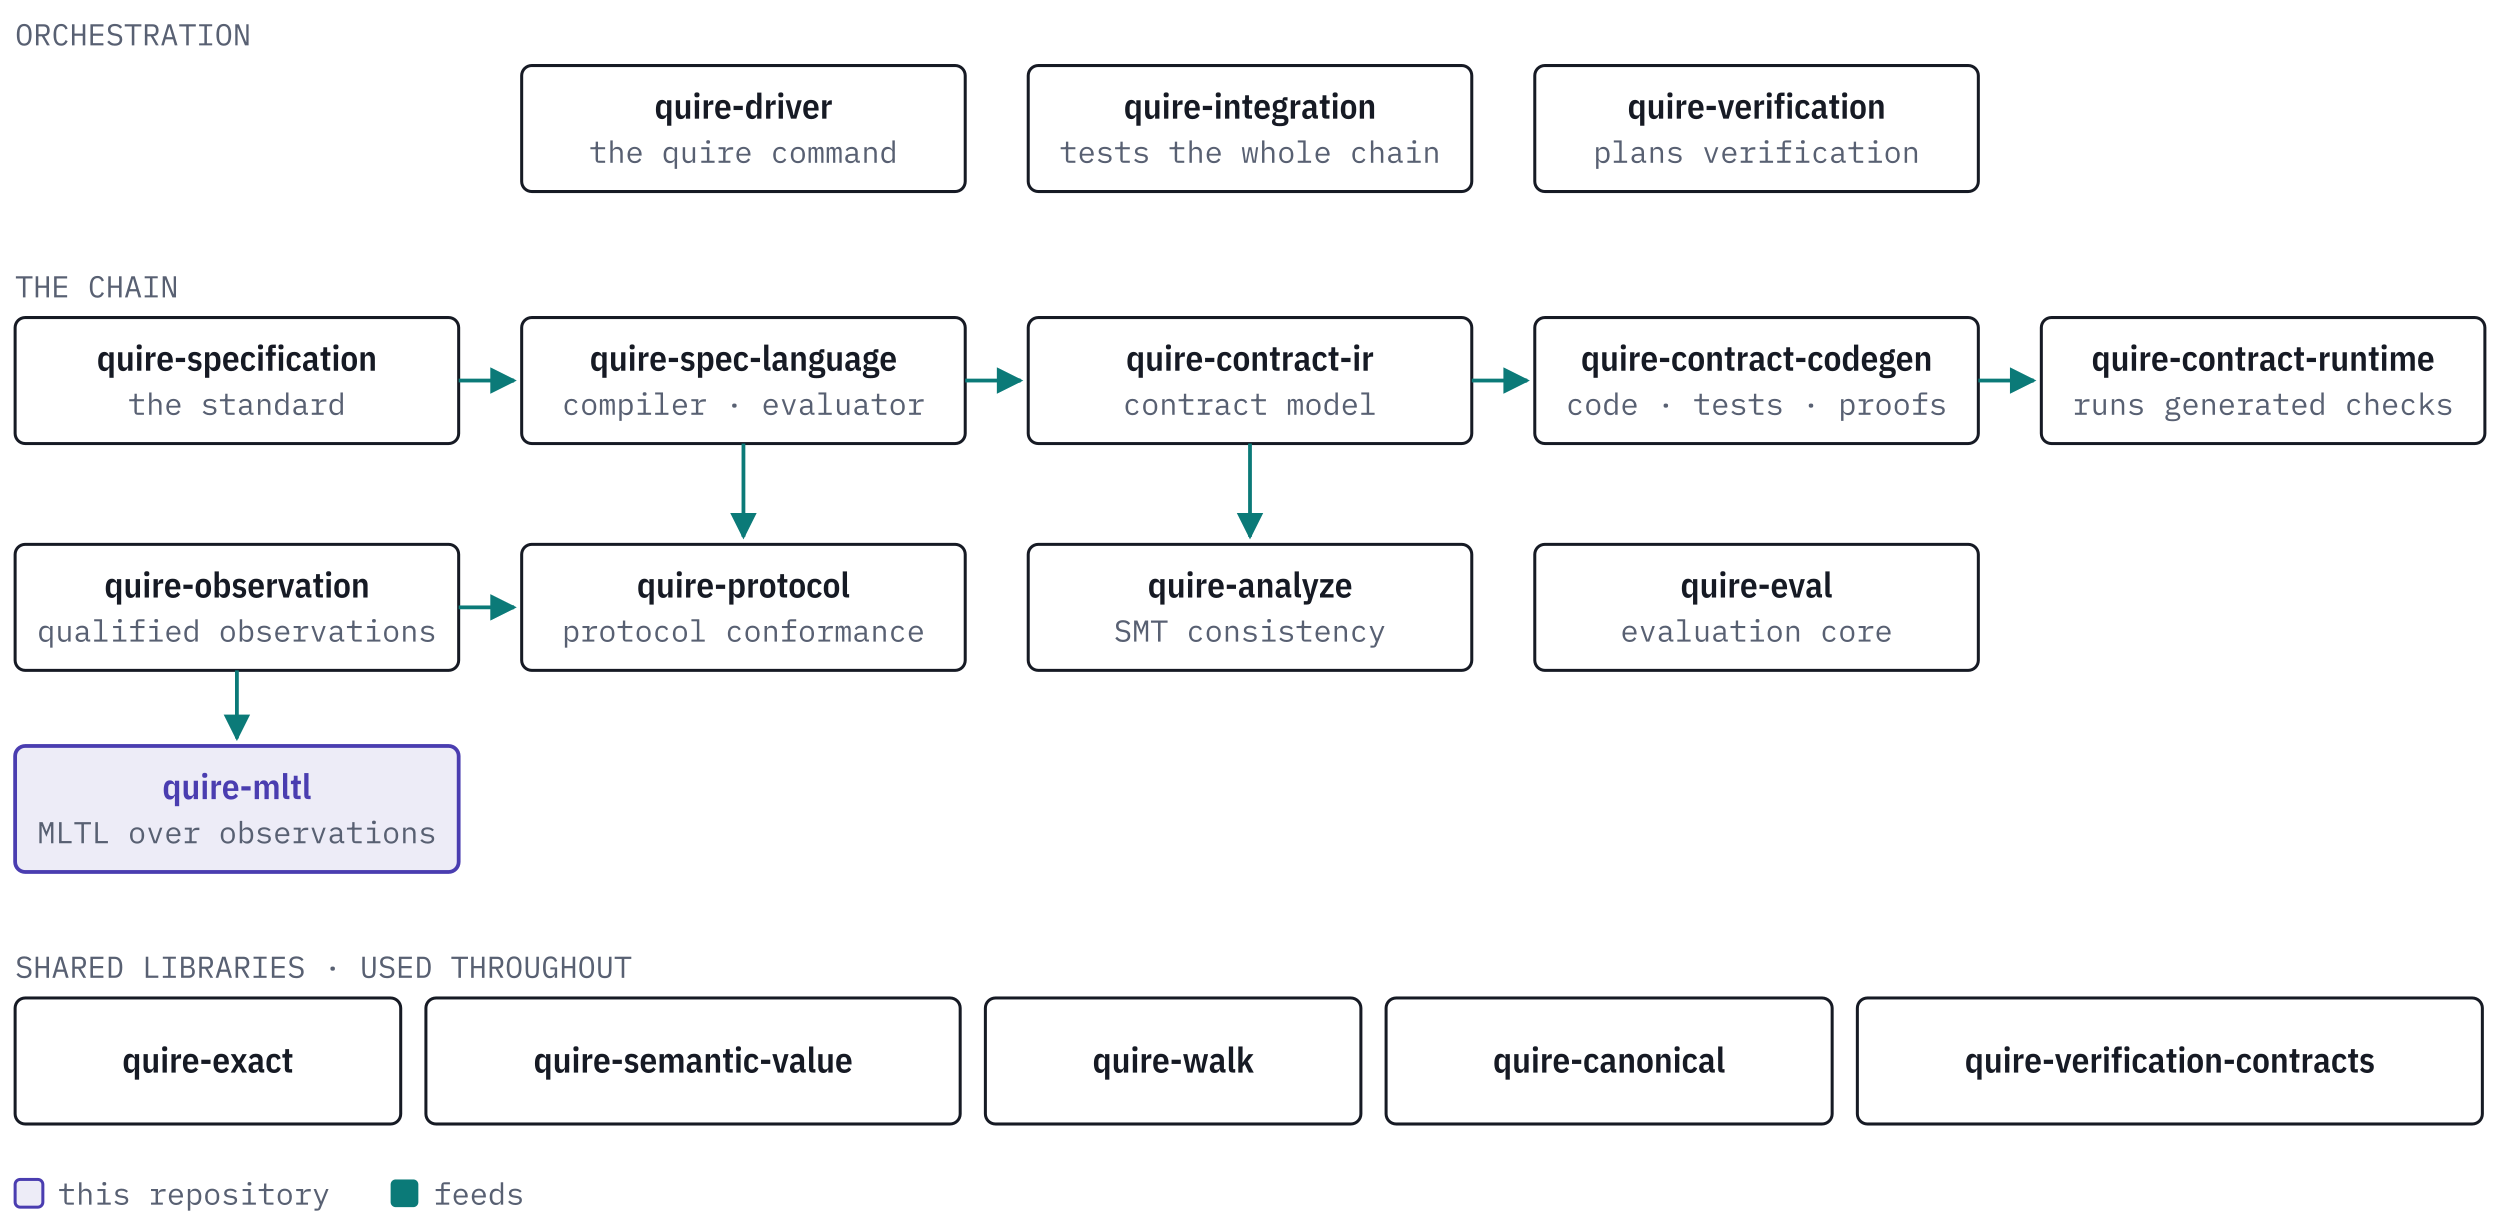
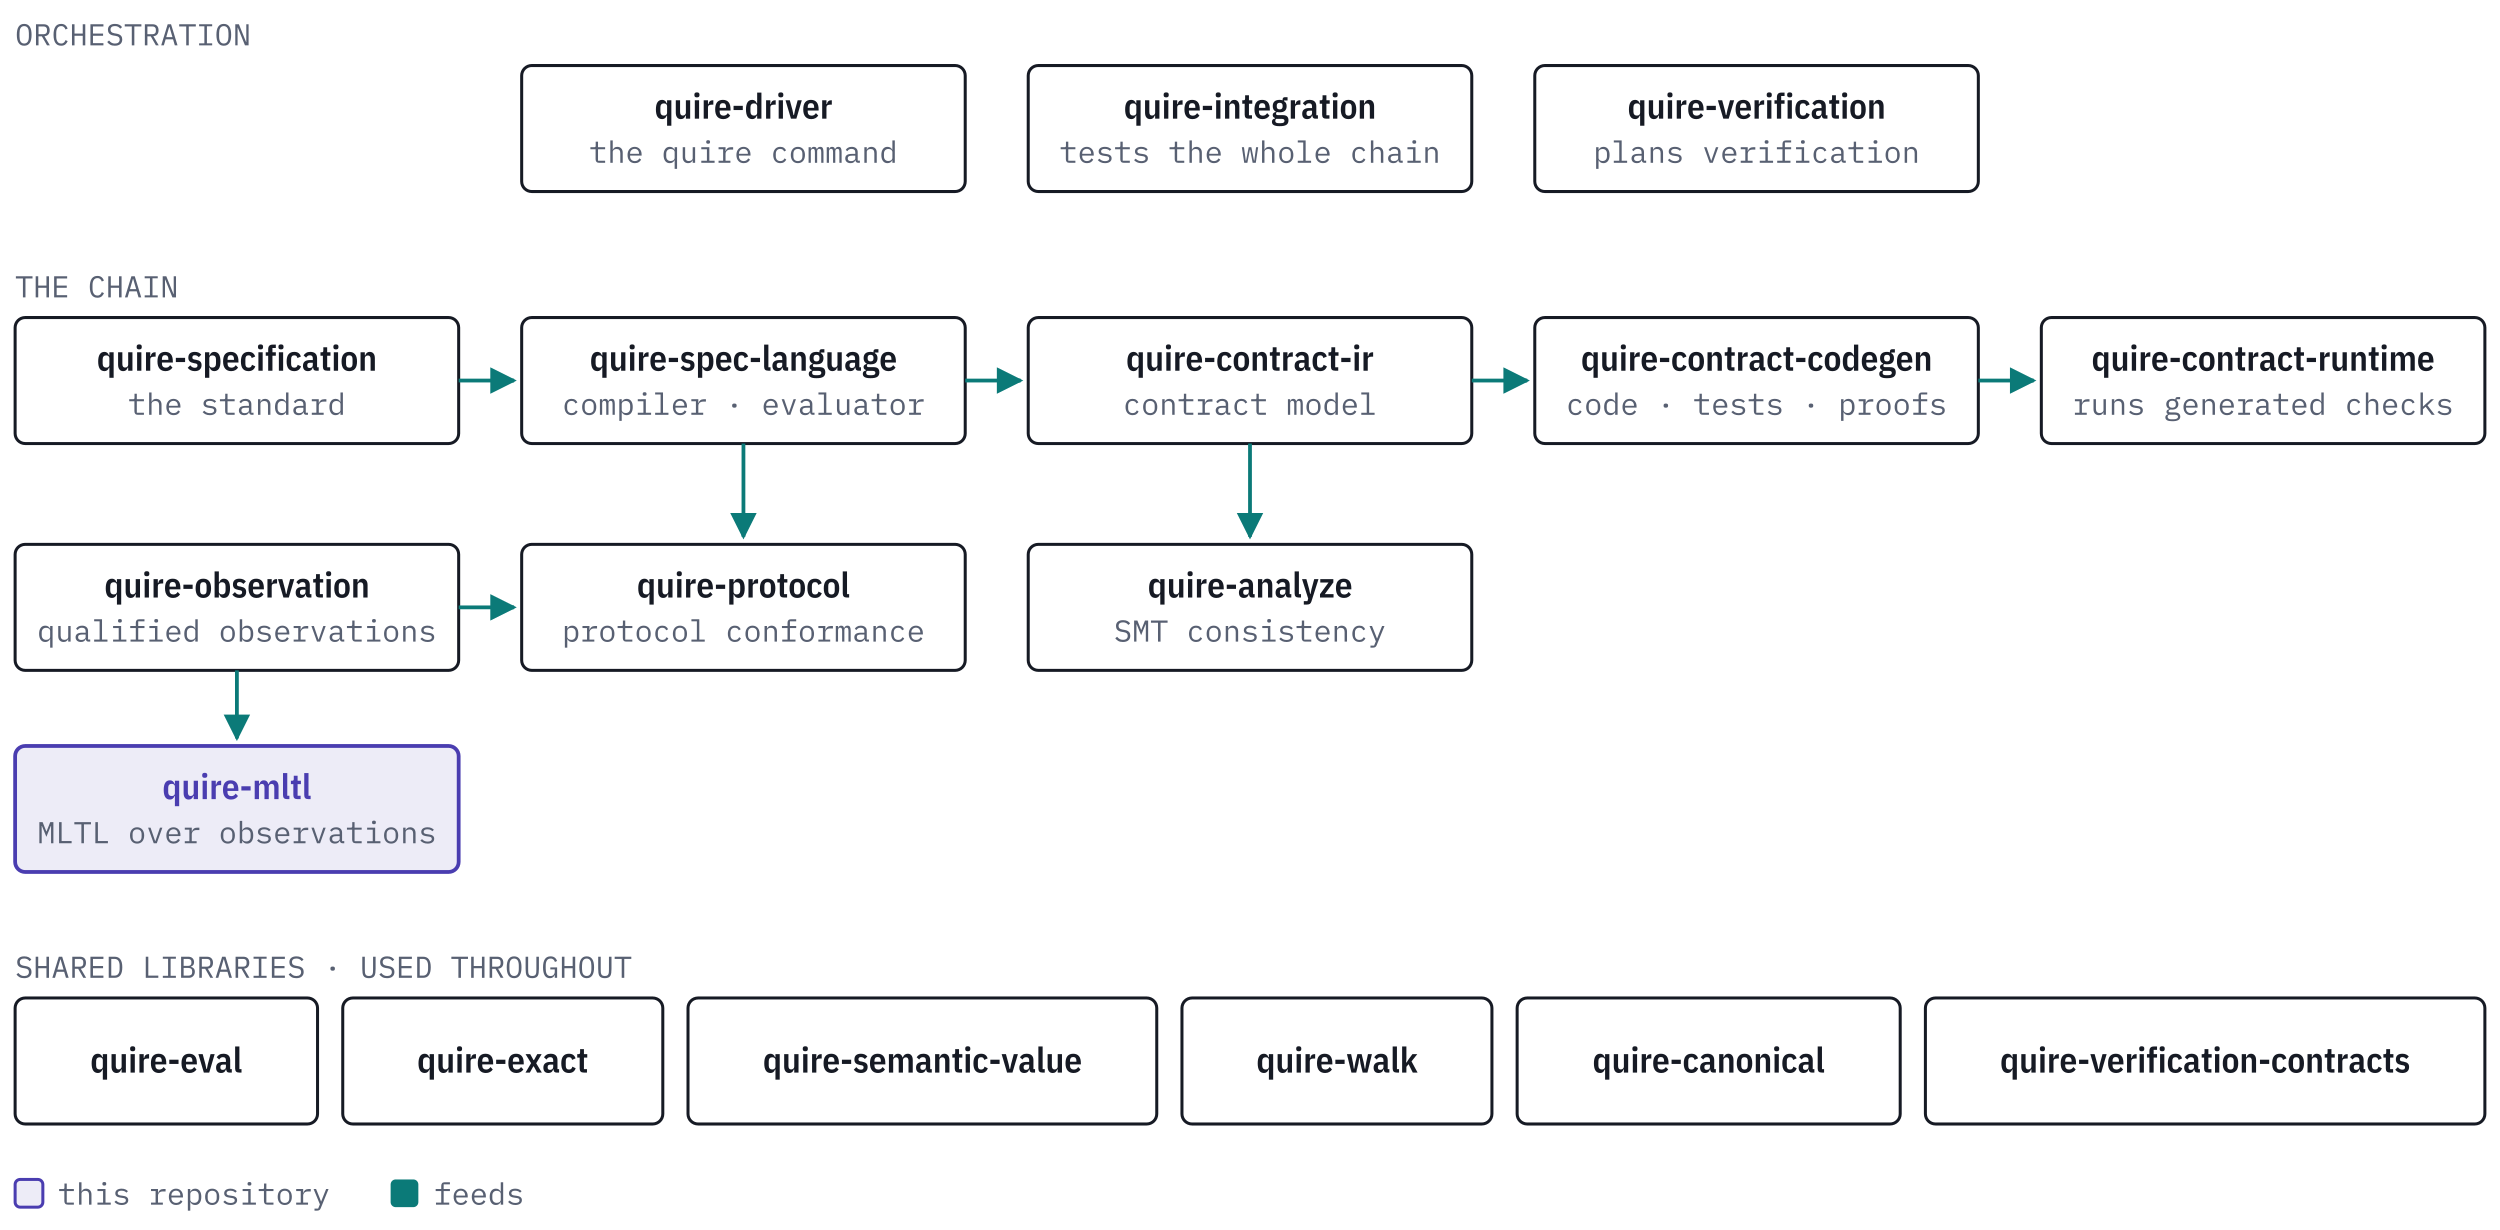
- <svg xmlns="http://www.w3.org/2000/svg" width="992" height="488" viewBox="-6 -6 992 488" role="img" aria-label="The Quire repositories. The main chain runs from the standard, quire-specification, to the compiler, quire-spec-language, then quire-contract-ir, quire-contract-codegen and quire-contract-runtime. quire-spec-language also feeds quire-protocol, and quire-contract-ir feeds quire-analyze. quire-observation feeds quire-protocol and quire-mltl. Above the chain, quire-driver runs it, quire-integration tests it and quire-verification plans verification. Below it, shared libraries used throughout: quire-exact, quire-semantic-value, quire-walk, quire-canonical and quire-verification-contracts.">
+ <svg xmlns="http://www.w3.org/2000/svg" width="992" height="488" viewBox="-6 -6 992 488" role="img" aria-label="The Quire repositories. The main chain runs from the standard, quire-specification, to the compiler, quire-spec-language, then quire-contract-ir, quire-contract-codegen and quire-contract-runtime. quire-spec-language also feeds quire-protocol, and quire-contract-ir feeds quire-analyze. quire-observation feeds quire-protocol and quire-mltl. Above the chain, quire-driver runs it, quire-integration tests it and quire-verification plans verification. Below it, shared libraries used throughout: quire-eval, quire-exact, quire-semantic-value, quire-walk, quire-canonical and quire-verification-contracts.">
  <defs>
    <path id="mono_A" d="M481 0 422 199H177L118 0H31L245 698H356L570 0ZM304 609H295L197 272H402Z" />
    <path id="mono_B" d="M88 698H325Q415 698 466 649Q517 600 517 518Q517 455 486 419Q456 383 408 368V365Q467 351 505 312Q543 274 543 201Q543 159 529 122Q515 85 490 58Q464 31 430 16Q395 0 355 0H88ZM330 73Q388 73 421 99Q454 125 454 179V220Q454 273 421 300Q388 326 330 326H172V73ZM316 395Q369 395 399 418Q429 442 429 490V529Q429 577 399 601Q369 625 316 625H172V395Z" />
    <path id="mono_C" d="M323 -12Q195 -12 132 81Q70 174 70 349Q70 524 132 617Q195 710 323 710Q371 710 406 697Q441 684 466 662Q491 640 508 612Q525 585 538 557L466 524Q457 547 445 568Q433 588 416 604Q400 619 378 628Q355 637 323 637Q240 637 200 574Q159 511 159 406V292Q159 187 200 124Q240 61 323 61Q355 61 378 70Q400 79 416 94Q433 110 445 130Q457 151 466 174L538 141Q525 112 508 85Q491 58 466 36Q441 14 406 1Q371 -12 323 -12Z" />
    <path id="mono_D" d="M95 698H290Q418 698 481 610Q544 522 544 349Q544 176 481 88Q418 0 290 0H95ZM286 73Q370 73 412 131Q455 189 455 295V403Q455 509 412 567Q370 625 286 625H179V73Z" />
    <path id="mono_E" d="M90 0V698H520V625H174V390H508V317H174V73H520V0Z" />
    <path id="mono_G" d="M444 93H439Q430 73 418 54Q406 35 388 20Q369 6 343 -3Q317 -12 281 -12Q167 -12 112 80Q56 172 56 344Q56 524 117 617Q178 710 305 710Q354 710 390 697Q426 684 452 662Q477 640 494 612Q511 585 522 557L450 524Q441 547 430 568Q418 588 402 604Q385 619 362 628Q339 637 308 637Q224 637 184 574Q145 511 145 406V298Q145 245 153 202Q161 158 180 126Q198 94 228 76Q257 59 300 59Q368 59 406 100Q444 141 444 206V278H297V345H522V0H444Z" />
    <path id="mono_H" d="M436 317H164V0H80V698H164V390H436V698H520V0H436Z" />
    <path id="mono_I" d="M84 0V67H258V631H84V698H516V631H342V67H516V0Z" />
    <path id="mono_L" d="M120 0V698H204V73H535V0Z" />
    <path id="mono_M" d="M455 350V571H447L300 212L153 571H145V350V0H68V698H176L299 390H305L428 698H532V0H455Z" />
    <path id="mono_N" d="M163 588H156V0H80V698H199L437 110H444V698H520V0H401Z" />
    <path id="mono_O" d="M300 -12Q236 -12 190 12Q144 37 114 83Q84 129 70 196Q56 263 56 349Q56 434 70 502Q84 569 114 615Q144 661 190 686Q236 710 300 710Q364 710 410 686Q456 661 486 615Q516 569 530 502Q544 434 544 349Q544 263 530 196Q516 129 486 83Q456 37 410 12Q364 -12 300 -12ZM300 61Q342 61 371 78Q400 94 419 124Q438 154 446 196Q455 239 455 292V406Q455 458 446 501Q438 544 419 574Q400 604 371 620Q342 637 300 637Q258 637 229 620Q200 604 181 574Q162 544 154 501Q145 458 145 406V292Q145 239 154 196Q162 154 181 124Q200 94 229 78Q258 61 300 61Z" />
    <path id="mono_R" d="M174 0H90V698H344Q441 698 492 645Q543 592 543 497Q543 412 499 361Q455 310 371 302L549 0H455L285 298H174ZM342 369Q395 369 424 396Q454 422 454 471V523Q454 572 424 598Q395 625 342 625H174V369Z" />
    <path id="mono_S" d="M298 -12Q204 -12 144 22Q84 57 45 111L106 161Q147 110 192 85Q238 60 301 60Q377 60 417 95Q457 130 457 193Q457 244 428 272Q399 301 327 313L249 326Q198 335 164 353Q129 371 108 396Q87 422 78 452Q69 483 69 516Q69 612 132 661Q195 710 302 710Q386 710 444 682Q501 654 536 603L477 552Q448 590 407 614Q366 638 301 638Q230 638 192 608Q154 578 154 518Q154 471 182 442Q211 412 285 399L360 386Q411 377 446 359Q481 341 502 316Q524 291 533 260Q542 229 542 195Q542 98 478 43Q415 -12 298 -12Z" />
    <path id="mono_T" d="M342 625V0H258V625H25V698H575V625Z" />
    <path id="mono_U" d="M164 698V279Q164 228 167 188Q170 148 183 120Q196 91 224 76Q251 61 300 61Q349 61 376 76Q404 91 417 120Q430 148 433 188Q436 228 436 279V698H520V299Q520 221 512 163Q505 105 482 66Q458 27 414 8Q371 -12 300 -12Q229 -12 186 8Q142 27 118 66Q95 105 88 163Q80 221 80 299V698Z" />
    <path id="mono_a" d="M495 0Q448 0 428 24Q408 48 403 84H398Q381 39 344 14Q306 -12 243 -12Q162 -12 114 30Q66 72 66 145Q66 217 118 256Q171 295 288 295H398V346Q398 403 366 432Q334 460 275 460Q223 460 190 440Q157 419 137 384L83 424Q93 444 110 463Q127 482 152 496Q177 511 209 520Q241 528 280 528Q371 528 424 482Q478 436 478 354V70H550V0ZM257 55Q288 55 314 62Q339 70 358 82Q377 95 388 112Q398 130 398 150V235H288Q216 235 183 215Q150 195 150 157V136Q150 96 178 76Q207 55 257 55Z" />
    <path id="mono_b" d="M95 740H175V432H179Q229 528 338 528Q433 528 486 457Q540 386 540 258Q540 130 486 59Q433 -12 338 -12Q229 -12 179 84H175V0H95ZM307 59Q377 59 416 102Q454 144 454 214V302Q454 372 416 414Q377 457 307 457Q280 457 256 450Q232 443 214 430Q196 416 186 396Q175 377 175 351V165Q175 139 186 120Q196 100 214 86Q232 73 256 66Q280 59 307 59Z" />
    <path id="mono_c" d="M318 -12Q262 -12 218 8Q175 27 145 62Q115 97 100 147Q84 197 84 258Q84 319 100 369Q116 419 146 454Q176 490 219 509Q262 528 317 528Q392 528 439 495Q486 462 508 409L444 375Q430 415 398 437Q365 459 317 459Q282 459 254 448Q227 436 208 415Q189 394 180 365Q170 336 170 302V214Q170 180 180 151Q189 122 208 101Q227 80 255 68Q283 57 319 57Q371 57 405 81Q439 105 459 147L516 108Q493 56 444 22Q396 -12 318 -12Z" />
    <path id="mono_d" d="M425 84H421Q371 -12 262 -12Q167 -12 114 59Q60 130 60 258Q60 386 114 457Q167 528 262 528Q371 528 421 432H425V740H505V0H425ZM293 59Q320 59 344 66Q368 73 386 86Q404 100 414 120Q425 139 425 165V351Q425 377 414 396Q404 416 386 430Q368 443 344 450Q320 457 293 457Q223 457 184 414Q146 372 146 302V214Q146 144 184 102Q223 59 293 59Z" />
    <path id="mono_e" d="M309 -12Q253 -12 208 7Q164 26 132 62Q101 97 84 146Q67 196 67 257Q67 319 84 369Q102 419 133 454Q164 490 208 509Q251 528 304 528Q356 528 398 509Q441 490 471 456Q501 423 517 377Q533 331 533 276V238H151V214Q151 180 162 151Q173 122 194 101Q214 80 244 68Q273 57 309 57Q361 57 399 81Q437 105 457 147L516 107Q493 55 440 22Q386 -12 309 -12ZM304 462Q271 462 243 450Q215 438 194 417Q174 396 162 368Q151 339 151 305V298H447V309Q447 343 436 371Q426 399 408 420Q389 440 362 451Q336 462 304 462Z" />
    <path id="mono_f" d="M83 68H257V448H73V516H257V622Q257 674 284 707Q312 740 371 740H544V672H337V516H544V448H337V68H521V0H83Z" />
    <path id="mono_g" d="M561 -59Q561 -137 496 -174Q431 -212 301 -212Q176 -212 122 -179Q67 -146 67 -84Q67 -42 89 -19Q111 4 151 15V27Q129 38 117 55Q105 72 105 98Q105 138 132 158Q158 178 198 188V192Q150 213 124 254Q97 295 97 350Q97 389 111 422Q125 455 152 478Q178 502 215 515Q252 528 297 528Q355 528 399 507V516Q399 546 413 566Q427 586 461 586H556V516H440V481Q468 457 483 424Q498 391 498 350Q498 311 484 278Q469 245 443 222Q417 198 380 185Q342 172 297 172Q284 172 272 173Q260 174 248 176Q236 174 223 170Q210 165 199 158Q188 150 181 140Q174 130 174 117Q174 94 197 86Q220 79 257 79H371Q471 79 516 42Q561 4 561 -59ZM486 -63Q486 -32 461 -14Q436 5 374 5H195Q143 -16 143 -65Q143 -99 170 -124Q197 -148 260 -148H338Q408 -148 447 -126Q486 -105 486 -63ZM297 234Q357 234 386 262Q414 290 414 336V365Q414 411 386 438Q357 466 297 466Q237 466 209 438Q181 411 181 365V336Q181 290 209 262Q237 234 297 234Z" />
    <path id="mono_h" d="M98 740H178V432H182Q190 451 202 468Q214 486 232 499Q249 512 273 520Q297 528 329 528Q410 528 459 476Q508 425 508 331V0H428V317Q428 388 397 422Q366 457 306 457Q282 457 259 451Q236 445 218 433Q200 421 189 402Q178 383 178 358V0H98Z" />
    <path id="mono_i" d="M332 630Q297 630 283 644Q269 659 269 681V697Q269 719 283 734Q297 748 332 748Q367 748 381 734Q395 719 395 697V681Q395 659 381 644Q367 630 332 630ZM106 68H292V448H106V516H372V68H546V0H106Z" />
    <path id="mono_k" d="M105 740H185V273H189L279 358L451 516H549L335 314L574 0H475L274 268L185 187V0H105Z" />
    <path id="mono_l" d="M80 68H260V672H80V740H340V68H520V0H80Z" />
    <path id="mono_m" d="M54 0V516H128V456H132Q144 486 166 507Q188 528 231 528Q276 528 298 506Q320 483 325 447H328Q342 482 368 505Q394 528 440 528Q503 528 524 484Q546 440 546 358V0H472V345Q472 411 458 436Q445 462 409 462Q377 462 357 442Q337 421 337 379V0H263V345Q263 411 250 436Q236 462 201 462Q169 462 148 442Q128 421 128 379V0Z" />
    <path id="mono_n" d="M98 0V516H178V432H182Q190 451 202 468Q214 486 232 499Q249 512 273 520Q297 528 329 528Q410 528 459 476Q508 425 508 331V0H428V317Q428 388 397 422Q366 457 306 457Q282 457 259 451Q236 445 218 433Q200 421 189 402Q178 383 178 358V0Z" />
    <path id="mono_o" d="M300 -12Q246 -12 202 7Q159 26 128 62Q98 97 82 146Q66 196 66 258Q66 319 82 369Q98 419 128 454Q159 490 202 509Q246 528 300 528Q354 528 398 509Q441 490 472 454Q502 419 518 369Q534 319 534 258Q534 196 518 146Q502 97 472 62Q441 26 398 7Q354 -12 300 -12ZM300 57Q367 57 408 97Q449 137 449 221V295Q449 379 408 419Q367 459 300 459Q233 459 192 419Q151 379 151 295V221Q151 137 192 97Q233 57 300 57Z" />
    <path id="mono_p" d="M95 516H175V432H179Q229 528 338 528Q433 528 486 457Q540 386 540 258Q540 130 486 59Q433 -12 338 -12Q229 -12 179 84H175V-200H95ZM307 59Q377 59 416 102Q454 144 454 214V302Q454 372 416 414Q377 457 307 457Q280 457 256 450Q232 443 214 430Q196 416 186 396Q175 377 175 351V165Q175 139 186 120Q196 100 214 86Q232 73 256 66Q280 59 307 59Z" />
    <path id="mono_periodcentered" d="M300 235Q259 235 242 252Q226 269 226 295V313Q226 339 242 356Q259 373 300 373Q341 373 358 356Q374 339 374 313V295Q374 269 358 252Q341 235 300 235Z" />
    <path id="mono_q" d="M425 84H421Q371 -12 262 -12Q167 -12 114 59Q60 130 60 258Q60 386 114 457Q167 528 262 528Q371 528 421 432H425V516H505V-200H425ZM293 59Q320 59 344 66Q368 73 386 86Q404 100 414 120Q425 139 425 165V351Q425 377 414 396Q404 416 386 430Q368 443 344 450Q320 457 293 457Q223 457 184 414Q146 372 146 302V214Q146 144 184 102Q223 59 293 59Z" />
    <path id="mono_r" d="M77 68H228V448H77V516H308V386H313Q329 447 374 482Q418 516 487 516H559V436H462Q393 436 350 396Q308 356 308 291V68H469V0H77Z" />
    <path id="mono_s" d="M306 -12Q225 -12 166 16Q108 43 67 89L121 136Q158 97 202 76Q246 55 308 55Q368 55 406 76Q445 98 445 144Q445 164 438 178Q430 191 417 199Q404 207 388 212Q372 216 354 219L273 231Q246 235 214 242Q183 249 157 264Q131 280 114 306Q96 332 96 374Q96 413 112 442Q127 470 155 490Q183 509 221 518Q259 528 304 528Q374 528 426 506Q477 484 514 445L462 396Q453 407 440 418Q426 430 406 440Q387 449 361 455Q335 461 301 461Q240 461 208 440Q175 419 175 379Q175 359 182 346Q190 332 203 324Q216 316 232 312Q249 307 266 304L347 292Q375 288 406 281Q437 274 463 258Q489 243 506 217Q524 191 524 149Q524 72 464 30Q405 -12 306 -12Z" />
    <path id="mono_t" d="M325 0Q266 0 238 33Q211 66 211 118V448H39V516H167Q193 516 204 526Q214 537 214 563V698H291V516H526V448H291V68H526V0Z" />
    <path id="mono_u" d="M422 84H418Q410 65 398 48Q386 30 368 17Q351 4 327 -4Q303 -12 271 -12Q190 -12 141 40Q92 91 92 185V516H172V199Q172 128 203 94Q234 59 294 59Q318 59 341 65Q364 71 382 83Q400 95 411 114Q422 132 422 158V516H502V0H422Z" />
    <path id="mono_v" d="M249 0 64 516H145L219 300L299 67H303L383 300L457 516H536L351 0Z" />
    <path id="mono_w" d="M30 516H101L160 70H169L257 516H345L433 70H442L501 516H570L491 0H387L305 432H297L213 0H109Z" />
    <path id="mono_y" d="M467 516H547L291 -113Q282 -135 271 -152Q260 -168 245 -178Q230 -189 209 -194Q188 -200 159 -200H83V-132H203L261 10L53 516H135L222 300L299 104H303L380 300Z" />
    <path id="title_a" d="M406 0Q325 0 321 89H309Q299 41 264 14Q229 -12 177 -12Q105 -12 69 28Q33 68 33 140Q33 222 84 262Q135 302 231 302H312V347Q312 393 292 415Q273 437 228 437Q191 437 166 420Q141 402 122 370L51 434Q80 479 124 506Q169 534 238 534Q433 534 433 350V97H479V0ZM223 77Q260 77 286 98Q312 120 312 158V227H239Q155 227 155 162V140Q155 107 173 92Q191 77 223 77Z" />
    <path id="title_b" d="M66 740H187V436H201Q212 480 246 507Q279 534 324 534Q416 534 460 464Q504 395 504 261Q504 127 460 58Q416 -12 324 -12Q279 -12 246 15Q212 42 201 86H187V0H66ZM278 88Q325 88 351 117Q377 146 377 199V323Q377 376 351 405Q325 434 278 434Q237 434 212 414Q187 393 187 356V166Q187 129 212 108Q237 88 278 88Z" />
    <path id="title_c" d="M251 -12Q145 -12 90 54Q34 120 34 261Q34 402 90 468Q145 534 251 534Q328 534 374 499Q419 464 439 403L340 359Q332 397 312 416Q291 436 251 436Q161 436 161 328V194Q161 86 251 86Q293 86 315 106Q337 126 348 168L442 123Q396 -12 251 -12Z" />
    <path id="title_d" d="M357 86H343Q332 42 298 15Q265 -12 220 -12Q128 -12 84 58Q40 127 40 261Q40 395 84 464Q128 534 220 534Q265 534 298 507Q332 480 343 436H357V740H478V0H357ZM266 88Q307 88 332 108Q357 129 357 166V356Q357 393 332 414Q307 434 266 434Q219 434 193 405Q167 376 167 323V199Q167 146 193 117Q219 88 266 88Z" />
    <path id="title_e" d="M263 -12Q212 -12 170 4Q127 21 97 54Q67 88 50 140Q34 191 34 261Q34 402 90 468Q147 534 252 534Q357 534 414 468Q470 402 470 261V232H161V198Q161 146 190 116Q219 86 270 86Q313 86 342 104Q372 123 393 158L459 89Q430 43 381 16Q332 -12 263 -12ZM252 441Q161 441 161 333V307H343V333Q343 441 252 441Z" />
    <path id="title_f" d="M91 425H22V522H91V603Q91 674 122 707Q154 740 220 740H308V643H212V522H308V425H212V0H91Z" />
    <path id="title_g" d="M493 -46Q493 -87 480 -118Q468 -149 439 -170Q410 -191 362 -202Q314 -212 244 -212Q182 -212 140 -204Q98 -195 72 -179Q46 -163 35 -140Q24 -117 24 -88Q24 -48 46 -25Q68 -2 109 4V23Q77 31 62 53Q46 75 46 107Q46 139 68 160Q90 182 132 190V203Q47 245 47 357Q47 442 95 488Q143 534 244 534Q289 534 326 520V539Q326 610 394 610H467V516H366V496Q403 478 422 442Q441 407 441 357Q441 272 394 226Q346 181 244 181Q203 181 168 189Q154 183 147 170Q140 157 140 141Q140 121 153 111Q166 101 196 101H329Q418 101 456 63Q493 25 493 -46ZM380 -60Q380 -33 362 -19Q344 -5 302 -5H141Q119 -24 119 -61Q119 -93 140 -110Q162 -127 216 -127H275Q332 -127 356 -110Q380 -94 380 -60ZM244 264Q327 264 327 346V369Q327 451 244 451Q161 451 161 369V346Q161 264 244 264Z" />
    <path id="title_hyphen" d="M50 245V365H312V245Z" />
    <path id="title_i" d="M126 604Q88 604 71 620Q54 637 54 665V685Q54 713 71 730Q88 746 126 746Q164 746 181 730Q198 713 198 685V665Q198 637 181 620Q164 604 126 604ZM66 522H187V0H66Z" />
    <path id="title_k" d="M66 740H187V395L179 287H193L254 383L358 522H495L332 317L504 0H368L248 239L187 163V0H66Z" />
    <path id="title_l" d="M184 0Q121 0 94 28Q66 56 66 116V740H187V97H247V0Z" />
    <path id="title_m" d="M66 0V522H187V435H201Q232 534 324 534Q422 534 451 431H463Q480 484 516 509Q551 534 602 534Q668 534 705 486Q742 439 742 351V0H621V330Q621 432 548 432Q513 432 488 410Q464 389 464 350V0H343V330Q343 384 325 408Q307 432 271 432Q236 432 212 410Q187 389 187 350V0Z" />
    <path id="title_n" d="M66 0V522H187V435H201Q232 534 326 534Q396 534 434 486Q472 439 472 351V0H351V330Q351 432 275 432Q238 432 212 410Q187 389 187 350V0Z" />
    <path id="title_o" d="M253 -12Q149 -12 92 54Q34 120 34 261Q34 402 92 468Q149 534 253 534Q357 534 414 468Q472 402 472 261Q472 120 414 54Q357 -12 253 -12ZM253 86Q345 86 345 194V328Q345 436 253 436Q161 436 161 328V194Q161 86 253 86Z" />
    <path id="title_p" d="M66 522H187V436H201Q212 480 246 507Q279 534 324 534Q416 534 460 464Q504 395 504 261Q504 127 460 58Q416 -12 324 -12Q279 -12 246 15Q212 42 201 86H187V-200H66ZM278 88Q325 88 351 117Q377 146 377 199V323Q377 376 351 405Q325 434 278 434Q237 434 212 414Q187 393 187 356V166Q187 129 212 108Q237 88 278 88Z" />
    <path id="title_q" d="M357 86H343Q332 42 298 15Q265 -12 220 -12Q128 -12 84 58Q40 127 40 261Q40 395 84 464Q128 534 220 534Q265 534 298 507Q332 480 343 436H357V522H478V-200H357ZM266 88Q307 88 332 108Q357 129 357 166V356Q357 393 332 414Q307 434 266 434Q219 434 193 405Q167 376 167 323V199Q167 146 193 117Q219 88 266 88Z" />
    <path id="title_r" d="M66 0V522H187V415H201Q210 467 238 494Q267 522 313 522H339V398H299Q242 398 214 380Q187 362 187 317V0Z" />
    <path id="title_s" d="M224 -12Q159 -12 110 12Q61 35 24 82L98 154Q123 119 154 101Q185 83 226 83Q302 83 302 147Q302 172 290 186Q277 201 247 206L198 215Q116 230 79 266Q42 302 42 371Q42 453 90 494Q138 534 226 534Q287 534 332 514Q376 494 409 455L338 384Q318 409 290 424Q261 439 226 439Q156 439 156 376Q156 350 170 336Q184 323 214 318L264 309Q346 294 382 258Q417 223 417 159Q417 78 367 33Q317 -12 224 -12Z" />
    <path id="title_t" d="M210 0Q147 0 119 28Q91 56 91 117V425H22V522H58Q84 522 94 534Q103 546 103 572V664H212V522H306V425H212V97H298V0Z" />
    <path id="title_u" d="M346 88H332Q302 -12 205 -12Q135 -12 98 36Q60 83 60 172V522H181V192Q181 89 257 89Q294 89 320 111Q346 133 346 172V522H467V0H346Z" />
    <path id="title_v" d="M162 0 8 522H130L205 244L234 103H248L277 244L352 522H469L315 0Z" />
    <path id="title_w" d="M16 522H135L186 278L211 110H223L253 278L311 522H433L492 278L522 110H534L559 278L612 522H724L597 0H461L400 254L377 409H364L340 254L279 0H143Z" />
    <path id="title_x" d="M15 0 173 267 17 522H149L242 354H255L348 522H472L318 264L478 0H345L249 176H236L138 0Z" />
    <path id="title_y" d="M353 522H474L275 -109Q258 -162 227 -181Q196 -200 140 -200H58V-103H161L182 -29L8 522H131L209 240L237 103H249L277 241Z" />
    <path id="title_z" d="M34 0V95L275 425H42V522H412V428L170 97H418V0Z" />
    <marker id="ah-model" viewBox="0 0 10 10" refX="9" refY="5" markerWidth="7" markerHeight="7" orient="auto-start-reverse">
      <path d="M0,0 L10,5 L0,10 z" fill="#0b7a78" />
    </marker>
  </defs>
  <rect x="201" y="20" width="176" height="50" rx="4" stroke="#161a24" stroke-width="1.2" fill="none" />
  <g fill="#161a24" transform="translate(253.7,41.1) scale(0.014,-0.014)">
    <use href="#title_q" x="0" />
    <use href="#title_u" x="544" />
    <use href="#title_i" x="1077" />
    <use href="#title_r" x="1329" />
    <use href="#title_e" x="1686" />
    <use href="#title_hyphen" x="2191" />
    <use href="#title_d" x="2553" />
    <use href="#title_r" x="3097" />
    <use href="#title_i" x="3454" />
    <use href="#title_v" x="3706" />
    <use href="#title_e" x="4182" />
    <use href="#title_r" x="4687" />
  </g>
  <g fill="#586072" transform="translate(227.8,58.6) scale(0.012,-0.012)">
    <use href="#mono_t" x="0" />
    <use href="#mono_h" x="600" />
    <use href="#mono_e" x="1200" />
    <use href="#mono_q" x="2400" />
    <use href="#mono_u" x="3000" />
    <use href="#mono_i" x="3600" />
    <use href="#mono_r" x="4200" />
    <use href="#mono_e" x="4800" />
    <use href="#mono_c" x="6000" />
    <use href="#mono_o" x="6600" />
    <use href="#mono_m" x="7200" />
    <use href="#mono_m" x="7800" />
    <use href="#mono_a" x="8400" />
    <use href="#mono_n" x="9000" />
    <use href="#mono_d" x="9600" />
  </g>
  <rect x="402" y="20" width="176" height="50" rx="4" stroke="#161a24" stroke-width="1.2" fill="none" />
  <g fill="#161a24" transform="translate(439.9,41.1) scale(0.014,-0.014)">
    <use href="#title_q" x="0" />
    <use href="#title_u" x="544" />
    <use href="#title_i" x="1077" />
    <use href="#title_r" x="1329" />
    <use href="#title_e" x="1686" />
    <use href="#title_hyphen" x="2191" />
    <use href="#title_i" x="2553" />
    <use href="#title_n" x="2805" />
    <use href="#title_t" x="3337" />
    <use href="#title_e" x="3671" />
    <use href="#title_g" x="4176" />
    <use href="#title_r" x="4668" />
    <use href="#title_a" x="5025" />
    <use href="#title_t" x="5532" />
    <use href="#title_i" x="5866" />
    <use href="#title_o" x="6118" />
    <use href="#title_n" x="6624" />
  </g>
  <g fill="#586072" transform="translate(414.4,58.6) scale(0.012,-0.012)">
    <use href="#mono_t" x="0" />
    <use href="#mono_e" x="600" />
    <use href="#mono_s" x="1200" />
    <use href="#mono_t" x="1800" />
    <use href="#mono_s" x="2400" />
    <use href="#mono_t" x="3600" />
    <use href="#mono_h" x="4200" />
    <use href="#mono_e" x="4800" />
    <use href="#mono_w" x="6000" />
    <use href="#mono_h" x="6600" />
    <use href="#mono_o" x="7200" />
    <use href="#mono_l" x="7800" />
    <use href="#mono_e" x="8400" />
    <use href="#mono_c" x="9600" />
    <use href="#mono_h" x="10200" />
    <use href="#mono_a" x="10800" />
    <use href="#mono_i" x="11400" />
    <use href="#mono_n" x="12000" />
  </g>
  <rect x="603" y="20" width="176" height="50" rx="4" stroke="#161a24" stroke-width="1.2" fill="none" />
  <g fill="#161a24" transform="translate(639.8,41.1) scale(0.014,-0.014)">
    <use href="#title_q" x="0" />
    <use href="#title_u" x="544" />
    <use href="#title_i" x="1077" />
    <use href="#title_r" x="1329" />
    <use href="#title_e" x="1686" />
    <use href="#title_hyphen" x="2191" />
    <use href="#title_v" x="2553" />
    <use href="#title_e" x="3029" />
    <use href="#title_r" x="3534" />
    <use href="#title_i" x="3891" />
    <use href="#title_f" x="4143" />
    <use href="#title_i" x="4471" />
    <use href="#title_c" x="4723" />
    <use href="#title_a" x="5187" />
    <use href="#title_t" x="5694" />
    <use href="#title_i" x="6028" />
    <use href="#title_o" x="6280" />
    <use href="#title_n" x="6786" />
  </g>
  <g fill="#586072" transform="translate(626.2,58.6) scale(0.012,-0.012)">
    <use href="#mono_p" x="0" />
    <use href="#mono_l" x="600" />
    <use href="#mono_a" x="1200" />
    <use href="#mono_n" x="1800" />
    <use href="#mono_s" x="2400" />
    <use href="#mono_v" x="3600" />
    <use href="#mono_e" x="4200" />
    <use href="#mono_r" x="4800" />
    <use href="#mono_i" x="5400" />
    <use href="#mono_f" x="6000" />
    <use href="#mono_i" x="6600" />
    <use href="#mono_c" x="7200" />
    <use href="#mono_a" x="7800" />
    <use href="#mono_t" x="8400" />
    <use href="#mono_i" x="9000" />
    <use href="#mono_o" x="9600" />
    <use href="#mono_n" x="10200" />
  </g>
  <rect x="0" y="120" width="176" height="50" rx="4" stroke="#161a24" stroke-width="1.2" fill="none" />
  <g fill="#161a24" transform="translate(32.4,141.1) scale(0.014,-0.014)">
    <use href="#title_q" x="0" />
    <use href="#title_u" x="544" />
    <use href="#title_i" x="1077" />
    <use href="#title_r" x="1329" />
    <use href="#title_e" x="1686" />
    <use href="#title_hyphen" x="2191" />
    <use href="#title_s" x="2553" />
    <use href="#title_p" x="3002" />
    <use href="#title_e" x="3546" />
    <use href="#title_c" x="4051" />
    <use href="#title_i" x="4515" />
    <use href="#title_f" x="4767" />
    <use href="#title_i" x="5095" />
    <use href="#title_c" x="5347" />
    <use href="#title_a" x="5811" />
    <use href="#title_t" x="6318" />
    <use href="#title_i" x="6652" />
    <use href="#title_o" x="6904" />
    <use href="#title_n" x="7410" />
  </g>
  <g fill="#586072" transform="translate(44.8,158.6) scale(0.012,-0.012)">
    <use href="#mono_t" x="0" />
    <use href="#mono_h" x="600" />
    <use href="#mono_e" x="1200" />
    <use href="#mono_s" x="2400" />
    <use href="#mono_t" x="3000" />
    <use href="#mono_a" x="3600" />
    <use href="#mono_n" x="4200" />
    <use href="#mono_d" x="4800" />
    <use href="#mono_a" x="5400" />
    <use href="#mono_r" x="6000" />
    <use href="#mono_d" x="6600" />
  </g>
  <rect x="201" y="120" width="176" height="50" rx="4" stroke="#161a24" stroke-width="1.2" fill="none" />
  <g fill="#161a24" transform="translate(228,141.1) scale(0.014,-0.014)">
    <use href="#title_q" x="0" />
    <use href="#title_u" x="544" />
    <use href="#title_i" x="1077" />
    <use href="#title_r" x="1329" />
    <use href="#title_e" x="1686" />
    <use href="#title_hyphen" x="2191" />
    <use href="#title_s" x="2553" />
    <use href="#title_p" x="3002" />
    <use href="#title_e" x="3546" />
    <use href="#title_c" x="4051" />
    <use href="#title_hyphen" x="4515" />
    <use href="#title_l" x="4877" />
    <use href="#title_a" x="5145" />
    <use href="#title_n" x="5652" />
    <use href="#title_g" x="6184" />
    <use href="#title_u" x="6676" />
    <use href="#title_a" x="7209" />
    <use href="#title_g" x="7716" />
    <use href="#title_e" x="8208" />
  </g>
  <g fill="#586072" transform="translate(217,158.6) scale(0.012,-0.012)">
    <use href="#mono_c" x="0" />
    <use href="#mono_o" x="600" />
    <use href="#mono_m" x="1200" />
    <use href="#mono_p" x="1800" />
    <use href="#mono_i" x="2400" />
    <use href="#mono_l" x="3000" />
    <use href="#mono_e" x="3600" />
    <use href="#mono_r" x="4200" />
    <use href="#mono_periodcentered" x="5400" />
    <use href="#mono_e" x="6600" />
    <use href="#mono_v" x="7200" />
    <use href="#mono_a" x="7800" />
    <use href="#mono_l" x="8400" />
    <use href="#mono_u" x="9000" />
    <use href="#mono_a" x="9600" />
    <use href="#mono_t" x="10200" />
    <use href="#mono_o" x="10800" />
    <use href="#mono_r" x="11400" />
  </g>
  <rect x="402" y="120" width="176" height="50" rx="4" stroke="#161a24" stroke-width="1.2" fill="none" />
  <g fill="#161a24" transform="translate(440.8,141.1) scale(0.014,-0.014)">
    <use href="#title_q" x="0" />
    <use href="#title_u" x="544" />
    <use href="#title_i" x="1077" />
    <use href="#title_r" x="1329" />
    <use href="#title_e" x="1686" />
    <use href="#title_hyphen" x="2191" />
    <use href="#title_c" x="2553" />
    <use href="#title_o" x="3017" />
    <use href="#title_n" x="3523" />
    <use href="#title_t" x="4055" />
    <use href="#title_r" x="4389" />
    <use href="#title_a" x="4746" />
    <use href="#title_c" x="5253" />
    <use href="#title_t" x="5717" />
    <use href="#title_hyphen" x="6051" />
    <use href="#title_i" x="6413" />
    <use href="#title_r" x="6665" />
  </g>
  <g fill="#586072" transform="translate(439.6,158.6) scale(0.012,-0.012)">
    <use href="#mono_c" x="0" />
    <use href="#mono_o" x="600" />
    <use href="#mono_n" x="1200" />
    <use href="#mono_t" x="1800" />
    <use href="#mono_r" x="2400" />
    <use href="#mono_a" x="3000" />
    <use href="#mono_c" x="3600" />
    <use href="#mono_t" x="4200" />
    <use href="#mono_m" x="5400" />
    <use href="#mono_o" x="6000" />
    <use href="#mono_d" x="6600" />
    <use href="#mono_e" x="7200" />
    <use href="#mono_l" x="7800" />
  </g>
  <rect x="603" y="120" width="176" height="50" rx="4" stroke="#161a24" stroke-width="1.2" fill="none" />
  <g fill="#161a24" transform="translate(621.3,141.1) scale(0.014,-0.014)">
    <use href="#title_q" x="0" />
    <use href="#title_u" x="544" />
    <use href="#title_i" x="1077" />
    <use href="#title_r" x="1329" />
    <use href="#title_e" x="1686" />
    <use href="#title_hyphen" x="2191" />
    <use href="#title_c" x="2553" />
    <use href="#title_o" x="3017" />
    <use href="#title_n" x="3523" />
    <use href="#title_t" x="4055" />
    <use href="#title_r" x="4389" />
    <use href="#title_a" x="4746" />
    <use href="#title_c" x="5253" />
    <use href="#title_t" x="5717" />
    <use href="#title_hyphen" x="6051" />
    <use href="#title_c" x="6413" />
    <use href="#title_o" x="6877" />
    <use href="#title_d" x="7383" />
    <use href="#title_e" x="7927" />
    <use href="#title_g" x="8432" />
    <use href="#title_e" x="8924" />
    <use href="#title_n" x="9429" />
  </g>
  <g fill="#586072" transform="translate(615.4,158.6) scale(0.012,-0.012)">
    <use href="#mono_c" x="0" />
    <use href="#mono_o" x="600" />
    <use href="#mono_d" x="1200" />
    <use href="#mono_e" x="1800" />
    <use href="#mono_periodcentered" x="3000" />
    <use href="#mono_t" x="4200" />
    <use href="#mono_e" x="4800" />
    <use href="#mono_s" x="5400" />
    <use href="#mono_t" x="6000" />
    <use href="#mono_s" x="6600" />
    <use href="#mono_periodcentered" x="7800" />
    <use href="#mono_p" x="9000" />
    <use href="#mono_r" x="9600" />
    <use href="#mono_o" x="10200" />
    <use href="#mono_o" x="10800" />
    <use href="#mono_f" x="11400" />
    <use href="#mono_s" x="12000" />
  </g>
  <rect x="804" y="120" width="176" height="50" rx="4" stroke="#161a24" stroke-width="1.2" fill="none" />
  <g fill="#161a24" transform="translate(823.9,141.1) scale(0.014,-0.014)">
    <use href="#title_q" x="0" />
    <use href="#title_u" x="544" />
    <use href="#title_i" x="1077" />
    <use href="#title_r" x="1329" />
    <use href="#title_e" x="1686" />
    <use href="#title_hyphen" x="2191" />
    <use href="#title_c" x="2553" />
    <use href="#title_o" x="3017" />
    <use href="#title_n" x="3523" />
    <use href="#title_t" x="4055" />
    <use href="#title_r" x="4389" />
    <use href="#title_a" x="4746" />
    <use href="#title_c" x="5253" />
    <use href="#title_t" x="5717" />
    <use href="#title_hyphen" x="6051" />
    <use href="#title_r" x="6413" />
    <use href="#title_u" x="6770" />
    <use href="#title_n" x="7303" />
    <use href="#title_t" x="7835" />
    <use href="#title_i" x="8169" />
    <use href="#title_m" x="8421" />
    <use href="#title_e" x="9223" />
  </g>
  <g fill="#586072" transform="translate(816.4,158.6) scale(0.012,-0.012)">
    <use href="#mono_r" x="0" />
    <use href="#mono_u" x="600" />
    <use href="#mono_n" x="1200" />
    <use href="#mono_s" x="1800" />
    <use href="#mono_g" x="3000" />
    <use href="#mono_e" x="3600" />
    <use href="#mono_n" x="4200" />
    <use href="#mono_e" x="4800" />
    <use href="#mono_r" x="5400" />
    <use href="#mono_a" x="6000" />
    <use href="#mono_t" x="6600" />
    <use href="#mono_e" x="7200" />
    <use href="#mono_d" x="7800" />
    <use href="#mono_c" x="9000" />
    <use href="#mono_h" x="9600" />
    <use href="#mono_e" x="10200" />
    <use href="#mono_c" x="10800" />
    <use href="#mono_k" x="11400" />
    <use href="#mono_s" x="12000" />
  </g>
  <rect x="0" y="210" width="176" height="50" rx="4" stroke="#161a24" stroke-width="1.2" fill="none" />
  <g fill="#161a24" transform="translate(35.4,231.1) scale(0.014,-0.014)">
    <use href="#title_q" x="0" />
    <use href="#title_u" x="544" />
    <use href="#title_i" x="1077" />
    <use href="#title_r" x="1329" />
    <use href="#title_e" x="1686" />
    <use href="#title_hyphen" x="2191" />
    <use href="#title_o" x="2553" />
    <use href="#title_b" x="3059" />
    <use href="#title_s" x="3603" />
    <use href="#title_e" x="4052" />
    <use href="#title_r" x="4557" />
    <use href="#title_v" x="4914" />
    <use href="#title_a" x="5390" />
    <use href="#title_t" x="5897" />
    <use href="#title_i" x="6231" />
    <use href="#title_o" x="6483" />
    <use href="#title_n" x="6989" />
  </g>
  <g fill="#586072" transform="translate(8.8,248.6) scale(0.012,-0.012)">
    <use href="#mono_q" x="0" />
    <use href="#mono_u" x="600" />
    <use href="#mono_a" x="1200" />
    <use href="#mono_l" x="1800" />
    <use href="#mono_i" x="2400" />
    <use href="#mono_f" x="3000" />
    <use href="#mono_i" x="3600" />
    <use href="#mono_e" x="4200" />
    <use href="#mono_d" x="4800" />
    <use href="#mono_o" x="6000" />
    <use href="#mono_b" x="6600" />
    <use href="#mono_s" x="7200" />
    <use href="#mono_e" x="7800" />
    <use href="#mono_r" x="8400" />
    <use href="#mono_v" x="9000" />
    <use href="#mono_a" x="9600" />
    <use href="#mono_t" x="10200" />
    <use href="#mono_i" x="10800" />
    <use href="#mono_o" x="11400" />
    <use href="#mono_n" x="12000" />
    <use href="#mono_s" x="12600" />
  </g>
  <rect x="201" y="210" width="176" height="50" rx="4" stroke="#161a24" stroke-width="1.2" fill="none" />
  <g fill="#161a24" transform="translate(246.7,231.1) scale(0.014,-0.014)">
    <use href="#title_q" x="0" />
    <use href="#title_u" x="544" />
    <use href="#title_i" x="1077" />
    <use href="#title_r" x="1329" />
    <use href="#title_e" x="1686" />
    <use href="#title_hyphen" x="2191" />
    <use href="#title_p" x="2553" />
    <use href="#title_r" x="3097" />
    <use href="#title_o" x="3454" />
    <use href="#title_t" x="3960" />
    <use href="#title_o" x="4294" />
    <use href="#title_c" x="4800" />
    <use href="#title_o" x="5264" />
    <use href="#title_l" x="5770" />
  </g>
  <g fill="#586072" transform="translate(217,248.6) scale(0.012,-0.012)">
    <use href="#mono_p" x="0" />
    <use href="#mono_r" x="600" />
    <use href="#mono_o" x="1200" />
    <use href="#mono_t" x="1800" />
    <use href="#mono_o" x="2400" />
    <use href="#mono_c" x="3000" />
    <use href="#mono_o" x="3600" />
    <use href="#mono_l" x="4200" />
    <use href="#mono_c" x="5400" />
    <use href="#mono_o" x="6000" />
    <use href="#mono_n" x="6600" />
    <use href="#mono_f" x="7200" />
    <use href="#mono_o" x="7800" />
    <use href="#mono_r" x="8400" />
    <use href="#mono_m" x="9000" />
    <use href="#mono_a" x="9600" />
    <use href="#mono_n" x="10200" />
    <use href="#mono_c" x="10800" />
    <use href="#mono_e" x="11400" />
  </g>
-   <rect x="603" y="210" width="176" height="50" rx="4" stroke="#161a24" stroke-width="1.2" fill="none" />
-   <g fill="#161a24" transform="translate(660.8,231.1) scale(0.014,-0.014)">
-     <use href="#title_q" x="0" />
-     <use href="#title_u" x="544" />
-     <use href="#title_i" x="1077" />
-     <use href="#title_r" x="1329" />
-     <use href="#title_e" x="1686" />
-     <use href="#title_hyphen" x="2191" />
-     <use href="#title_e" x="2553" />
-     <use href="#title_v" x="3058" />
-     <use href="#title_a" x="3534" />
-     <use href="#title_l" x="4041" />
-   </g>
-   <g fill="#586072" transform="translate(637,248.6) scale(0.012,-0.012)">
-     <use href="#mono_e" x="0" />
-     <use href="#mono_v" x="600" />
-     <use href="#mono_a" x="1200" />
-     <use href="#mono_l" x="1800" />
-     <use href="#mono_u" x="2400" />
-     <use href="#mono_a" x="3000" />
-     <use href="#mono_t" x="3600" />
-     <use href="#mono_i" x="4200" />
-     <use href="#mono_o" x="4800" />
-     <use href="#mono_n" x="5400" />
-     <use href="#mono_c" x="6600" />
-     <use href="#mono_o" x="7200" />
-     <use href="#mono_r" x="7800" />
-     <use href="#mono_e" x="8400" />
-   </g>
  <rect x="402" y="210" width="176" height="50" rx="4" stroke="#161a24" stroke-width="1.2" fill="none" />
  <g fill="#161a24" transform="translate(449.4,231.1) scale(0.014,-0.014)">
    <use href="#title_q" x="0" />
    <use href="#title_u" x="544" />
    <use href="#title_i" x="1077" />
    <use href="#title_r" x="1329" />
    <use href="#title_e" x="1686" />
    <use href="#title_hyphen" x="2191" />
    <use href="#title_a" x="2553" />
    <use href="#title_n" x="3060" />
    <use href="#title_a" x="3592" />
    <use href="#title_l" x="4099" />
    <use href="#title_y" x="4367" />
    <use href="#title_z" x="4850" />
    <use href="#title_e" x="5302" />
  </g>
  <g fill="#586072" transform="translate(436,248.6) scale(0.012,-0.012)">
    <use href="#mono_S" x="0" />
    <use href="#mono_M" x="600" />
    <use href="#mono_T" x="1200" />
    <use href="#mono_c" x="2400" />
    <use href="#mono_o" x="3000" />
    <use href="#mono_n" x="3600" />
    <use href="#mono_s" x="4200" />
    <use href="#mono_i" x="4800" />
    <use href="#mono_s" x="5400" />
    <use href="#mono_t" x="6000" />
    <use href="#mono_e" x="6600" />
    <use href="#mono_n" x="7200" />
    <use href="#mono_c" x="7800" />
    <use href="#mono_y" x="8400" />
  </g>
  <rect x="0" y="290" width="176" height="50" rx="4" stroke="#4a3db0" stroke-width="1.5" fill="#4a3db0" fill-opacity="0.1" />
  <g fill="#4a3db0" transform="translate(58.4,311.1) scale(0.014,-0.014)">
    <use href="#title_q" x="0" />
    <use href="#title_u" x="544" />
    <use href="#title_i" x="1077" />
    <use href="#title_r" x="1329" />
    <use href="#title_e" x="1686" />
    <use href="#title_hyphen" x="2191" />
    <use href="#title_m" x="2553" />
    <use href="#title_l" x="3355" />
    <use href="#title_t" x="3623" />
    <use href="#title_l" x="3957" />
  </g>
  <g fill="#586072" transform="translate(8.8,328.6) scale(0.012,-0.012)">
    <use href="#mono_M" x="0" />
    <use href="#mono_L" x="600" />
    <use href="#mono_T" x="1200" />
    <use href="#mono_L" x="1800" />
    <use href="#mono_o" x="3000" />
    <use href="#mono_v" x="3600" />
    <use href="#mono_e" x="4200" />
    <use href="#mono_r" x="4800" />
    <use href="#mono_o" x="6000" />
    <use href="#mono_b" x="6600" />
    <use href="#mono_s" x="7200" />
    <use href="#mono_e" x="7800" />
    <use href="#mono_r" x="8400" />
    <use href="#mono_v" x="9000" />
    <use href="#mono_a" x="9600" />
    <use href="#mono_t" x="10200" />
    <use href="#mono_i" x="10800" />
    <use href="#mono_o" x="11400" />
    <use href="#mono_n" x="12000" />
    <use href="#mono_s" x="12600" />
  </g>
  <path d="M176,145 L198,145" fill="none" stroke="#0b7a78" stroke-width="1.5" marker-end="url(#ah-model)" />
  <path d="M377,145 L399,145" fill="none" stroke="#0b7a78" stroke-width="1.5" marker-end="url(#ah-model)" />
  <path d="M578,145 L600,145" fill="none" stroke="#0b7a78" stroke-width="1.5" marker-end="url(#ah-model)" />
  <path d="M779,145 L801,145" fill="none" stroke="#0b7a78" stroke-width="1.5" marker-end="url(#ah-model)" />
  <path d="M289,170 L289,207" fill="none" stroke="#0b7a78" stroke-width="1.5" marker-end="url(#ah-model)" />
  <path d="M490,170 L490,207" fill="none" stroke="#0b7a78" stroke-width="1.5" marker-end="url(#ah-model)" />
  <path d="M176,235 L198,235" fill="none" stroke="#0b7a78" stroke-width="1.5" marker-end="url(#ah-model)" />
  <path d="M88,260 L88,287" fill="none" stroke="#0b7a78" stroke-width="1.5" marker-end="url(#ah-model)" />
  <g fill="#586072" transform="translate(0,12) scale(0.012,-0.012)">
    <use href="#mono_O" x="0" />
    <use href="#mono_R" x="600" />
    <use href="#mono_C" x="1200" />
    <use href="#mono_H" x="1800" />
    <use href="#mono_E" x="2400" />
    <use href="#mono_S" x="3000" />
    <use href="#mono_T" x="3600" />
    <use href="#mono_R" x="4200" />
    <use href="#mono_A" x="4800" />
    <use href="#mono_T" x="5400" />
    <use href="#mono_I" x="6000" />
    <use href="#mono_O" x="6600" />
    <use href="#mono_N" x="7200" />
  </g>
  <g fill="#586072" transform="translate(0,112) scale(0.012,-0.012)">
    <use href="#mono_T" x="0" />
    <use href="#mono_H" x="600" />
    <use href="#mono_E" x="1200" />
    <use href="#mono_C" x="2400" />
    <use href="#mono_H" x="3000" />
    <use href="#mono_A" x="3600" />
    <use href="#mono_I" x="4200" />
    <use href="#mono_N" x="4800" />
  </g>
  <g fill="#586072" transform="translate(0,382) scale(0.012,-0.012)">
    <use href="#mono_S" x="0" />
    <use href="#mono_H" x="600" />
    <use href="#mono_A" x="1200" />
    <use href="#mono_R" x="1800" />
    <use href="#mono_E" x="2400" />
    <use href="#mono_D" x="3000" />
    <use href="#mono_L" x="4200" />
    <use href="#mono_I" x="4800" />
    <use href="#mono_B" x="5400" />
    <use href="#mono_R" x="6000" />
    <use href="#mono_A" x="6600" />
    <use href="#mono_R" x="7200" />
    <use href="#mono_I" x="7800" />
    <use href="#mono_E" x="8400" />
    <use href="#mono_S" x="9000" />
    <use href="#mono_periodcentered" x="10200" />
    <use href="#mono_U" x="11400" />
    <use href="#mono_S" x="12000" />
    <use href="#mono_E" x="12600" />
    <use href="#mono_D" x="13200" />
    <use href="#mono_T" x="14400" />
    <use href="#mono_H" x="15000" />
    <use href="#mono_R" x="15600" />
    <use href="#mono_O" x="16200" />
    <use href="#mono_U" x="16800" />
    <use href="#mono_G" x="17400" />
    <use href="#mono_H" x="18000" />
    <use href="#mono_O" x="18600" />
    <use href="#mono_U" x="19200" />
    <use href="#mono_T" x="19800" />
  </g>
-   <rect x="0" y="390" width="153" height="50" rx="4" stroke="#161a24" stroke-width="1.2" fill="none" />
-   <g fill="#161a24" transform="translate(42.5,419.6) scale(0.014,-0.014)">
+   <rect x="0" y="390" width="120" height="50" rx="4" stroke="#161a24" stroke-width="1.2" fill="none" />
+   <g fill="#161a24" transform="translate(29.8,419.6) scale(0.014,-0.014)">
+     <use href="#title_q" x="0" />
+     <use href="#title_u" x="544" />
+     <use href="#title_i" x="1077" />
+     <use href="#title_r" x="1329" />
+     <use href="#title_e" x="1686" />
+     <use href="#title_hyphen" x="2191" />
+     <use href="#title_e" x="2553" />
+     <use href="#title_v" x="3058" />
+     <use href="#title_a" x="3534" />
+     <use href="#title_l" x="4041" />
+   </g>
+   <rect x="130" y="390" width="127" height="50" rx="4" stroke="#161a24" stroke-width="1.2" fill="none" />
+   <g fill="#161a24" transform="translate(159.5,419.6) scale(0.014,-0.014)">
    <use href="#title_q" x="0" />
    <use href="#title_u" x="544" />
    <use href="#title_i" x="1077" />
    <use href="#title_r" x="1329" />
    <use href="#title_e" x="1686" />
    <use href="#title_hyphen" x="2191" />
    <use href="#title_e" x="2553" />
    <use href="#title_x" x="3058" />
    <use href="#title_a" x="3546" />
    <use href="#title_c" x="4053" />
    <use href="#title_t" x="4517" />
  </g>
-   <rect x="163" y="390" width="212" height="50" rx="4" stroke="#161a24" stroke-width="1.2" fill="none" />
-   <g fill="#161a24" transform="translate(205.7,419.6) scale(0.014,-0.014)">
+   <rect x="267" y="390" width="186" height="50" rx="4" stroke="#161a24" stroke-width="1.2" fill="none" />
+   <g fill="#161a24" transform="translate(296.7,419.6) scale(0.014,-0.014)">
    <use href="#title_q" x="0" />
    <use href="#title_u" x="544" />
    <use href="#title_i" x="1077" />
    <use href="#title_r" x="1329" />
    <use href="#title_e" x="1686" />
    <use href="#title_hyphen" x="2191" />
    <use href="#title_s" x="2553" />
    <use href="#title_e" x="3002" />
    <use href="#title_m" x="3507" />
    <use href="#title_a" x="4309" />
    <use href="#title_n" x="4816" />
    <use href="#title_t" x="5348" />
    <use href="#title_i" x="5682" />
    <use href="#title_c" x="5934" />
    <use href="#title_hyphen" x="6398" />
    <use href="#title_v" x="6760" />
    <use href="#title_a" x="7236" />
    <use href="#title_l" x="7743" />
    <use href="#title_u" x="8011" />
    <use href="#title_e" x="8544" />
  </g>
-   <rect x="385" y="390" width="149" height="50" rx="4" stroke="#161a24" stroke-width="1.2" fill="none" />
-   <g fill="#161a24" transform="translate(427.5,419.6) scale(0.014,-0.014)">
+   <rect x="463" y="390" width="123" height="50" rx="4" stroke="#161a24" stroke-width="1.2" fill="none" />
+   <g fill="#161a24" transform="translate(492.5,419.6) scale(0.014,-0.014)">
    <use href="#title_q" x="0" />
    <use href="#title_u" x="544" />
    <use href="#title_i" x="1077" />
    <use href="#title_r" x="1329" />
    <use href="#title_e" x="1686" />
    <use href="#title_hyphen" x="2191" />
    <use href="#title_w" x="2553" />
    <use href="#title_a" x="3292" />
    <use href="#title_l" x="3799" />
    <use href="#title_k" x="4067" />
  </g>
-   <rect x="544" y="390" width="177" height="50" rx="4" stroke="#161a24" stroke-width="1.2" fill="none" />
-   <g fill="#161a24" transform="translate(586.4,419.6) scale(0.014,-0.014)">
+   <rect x="596" y="390" width="152" height="50" rx="4" stroke="#161a24" stroke-width="1.2" fill="none" />
+   <g fill="#161a24" transform="translate(625.9,419.6) scale(0.014,-0.014)">
    <use href="#title_q" x="0" />
    <use href="#title_u" x="544" />
    <use href="#title_i" x="1077" />
    <use href="#title_r" x="1329" />
    <use href="#title_e" x="1686" />
    <use href="#title_hyphen" x="2191" />
    <use href="#title_c" x="2553" />
    <use href="#title_a" x="3017" />
    <use href="#title_n" x="3524" />
    <use href="#title_o" x="4056" />
    <use href="#title_n" x="4562" />
    <use href="#title_i" x="5094" />
    <use href="#title_c" x="5346" />
    <use href="#title_a" x="5810" />
    <use href="#title_l" x="6317" />
  </g>
-   <rect x="731" y="390" width="248" height="50" rx="4" stroke="#161a24" stroke-width="1.2" fill="none" />
-   <g fill="#161a24" transform="translate(773.6,419.6) scale(0.014,-0.014)">
+   <rect x="758" y="390" width="222" height="50" rx="4" stroke="#161a24" stroke-width="1.2" fill="none" />
+   <g fill="#161a24" transform="translate(787.6,419.6) scale(0.014,-0.014)">
    <use href="#title_q" x="0" />
    <use href="#title_u" x="544" />
    <use href="#title_i" x="1077" />
    <use href="#title_r" x="1329" />
    <use href="#title_e" x="1686" />
    <use href="#title_hyphen" x="2191" />
    <use href="#title_v" x="2553" />
    <use href="#title_e" x="3029" />
    <use href="#title_r" x="3534" />
    <use href="#title_i" x="3891" />
    <use href="#title_f" x="4143" />
    <use href="#title_i" x="4471" />
    <use href="#title_c" x="4723" />
    <use href="#title_a" x="5187" />
    <use href="#title_t" x="5694" />
    <use href="#title_i" x="6028" />
    <use href="#title_o" x="6280" />
    <use href="#title_n" x="6786" />
    <use href="#title_hyphen" x="7318" />
    <use href="#title_c" x="7680" />
    <use href="#title_o" x="8144" />
    <use href="#title_n" x="8650" />
    <use href="#title_t" x="9182" />
    <use href="#title_r" x="9516" />
    <use href="#title_a" x="9873" />
    <use href="#title_c" x="10380" />
    <use href="#title_t" x="10844" />
    <use href="#title_s" x="11178" />
  </g>
  <rect x="0" y="462" width="11" height="11" rx="2" stroke="#4a3db0" stroke-width="1.2" fill="#4a3db0" fill-opacity="0.1" />
  <g fill="#586072" transform="translate(17,472) scale(0.012,-0.012)">
    <use href="#mono_t" x="0" />
    <use href="#mono_h" x="600" />
    <use href="#mono_i" x="1200" />
    <use href="#mono_s" x="1800" />
    <use href="#mono_r" x="3000" />
    <use href="#mono_e" x="3600" />
    <use href="#mono_p" x="4200" />
    <use href="#mono_o" x="4800" />
    <use href="#mono_s" x="5400" />
    <use href="#mono_i" x="6000" />
    <use href="#mono_t" x="6600" />
    <use href="#mono_o" x="7200" />
    <use href="#mono_r" x="7800" />
    <use href="#mono_y" x="8400" />
  </g>
  <rect x="149" y="462" width="11" height="11" rx="2" fill="#0b7a78" fill-opacity="1" />
  <g fill="#586072" transform="translate(166,472) scale(0.012,-0.012)">
    <use href="#mono_f" x="0" />
    <use href="#mono_e" x="600" />
    <use href="#mono_e" x="1200" />
    <use href="#mono_d" x="1800" />
    <use href="#mono_s" x="2400" />
  </g>
</svg>
